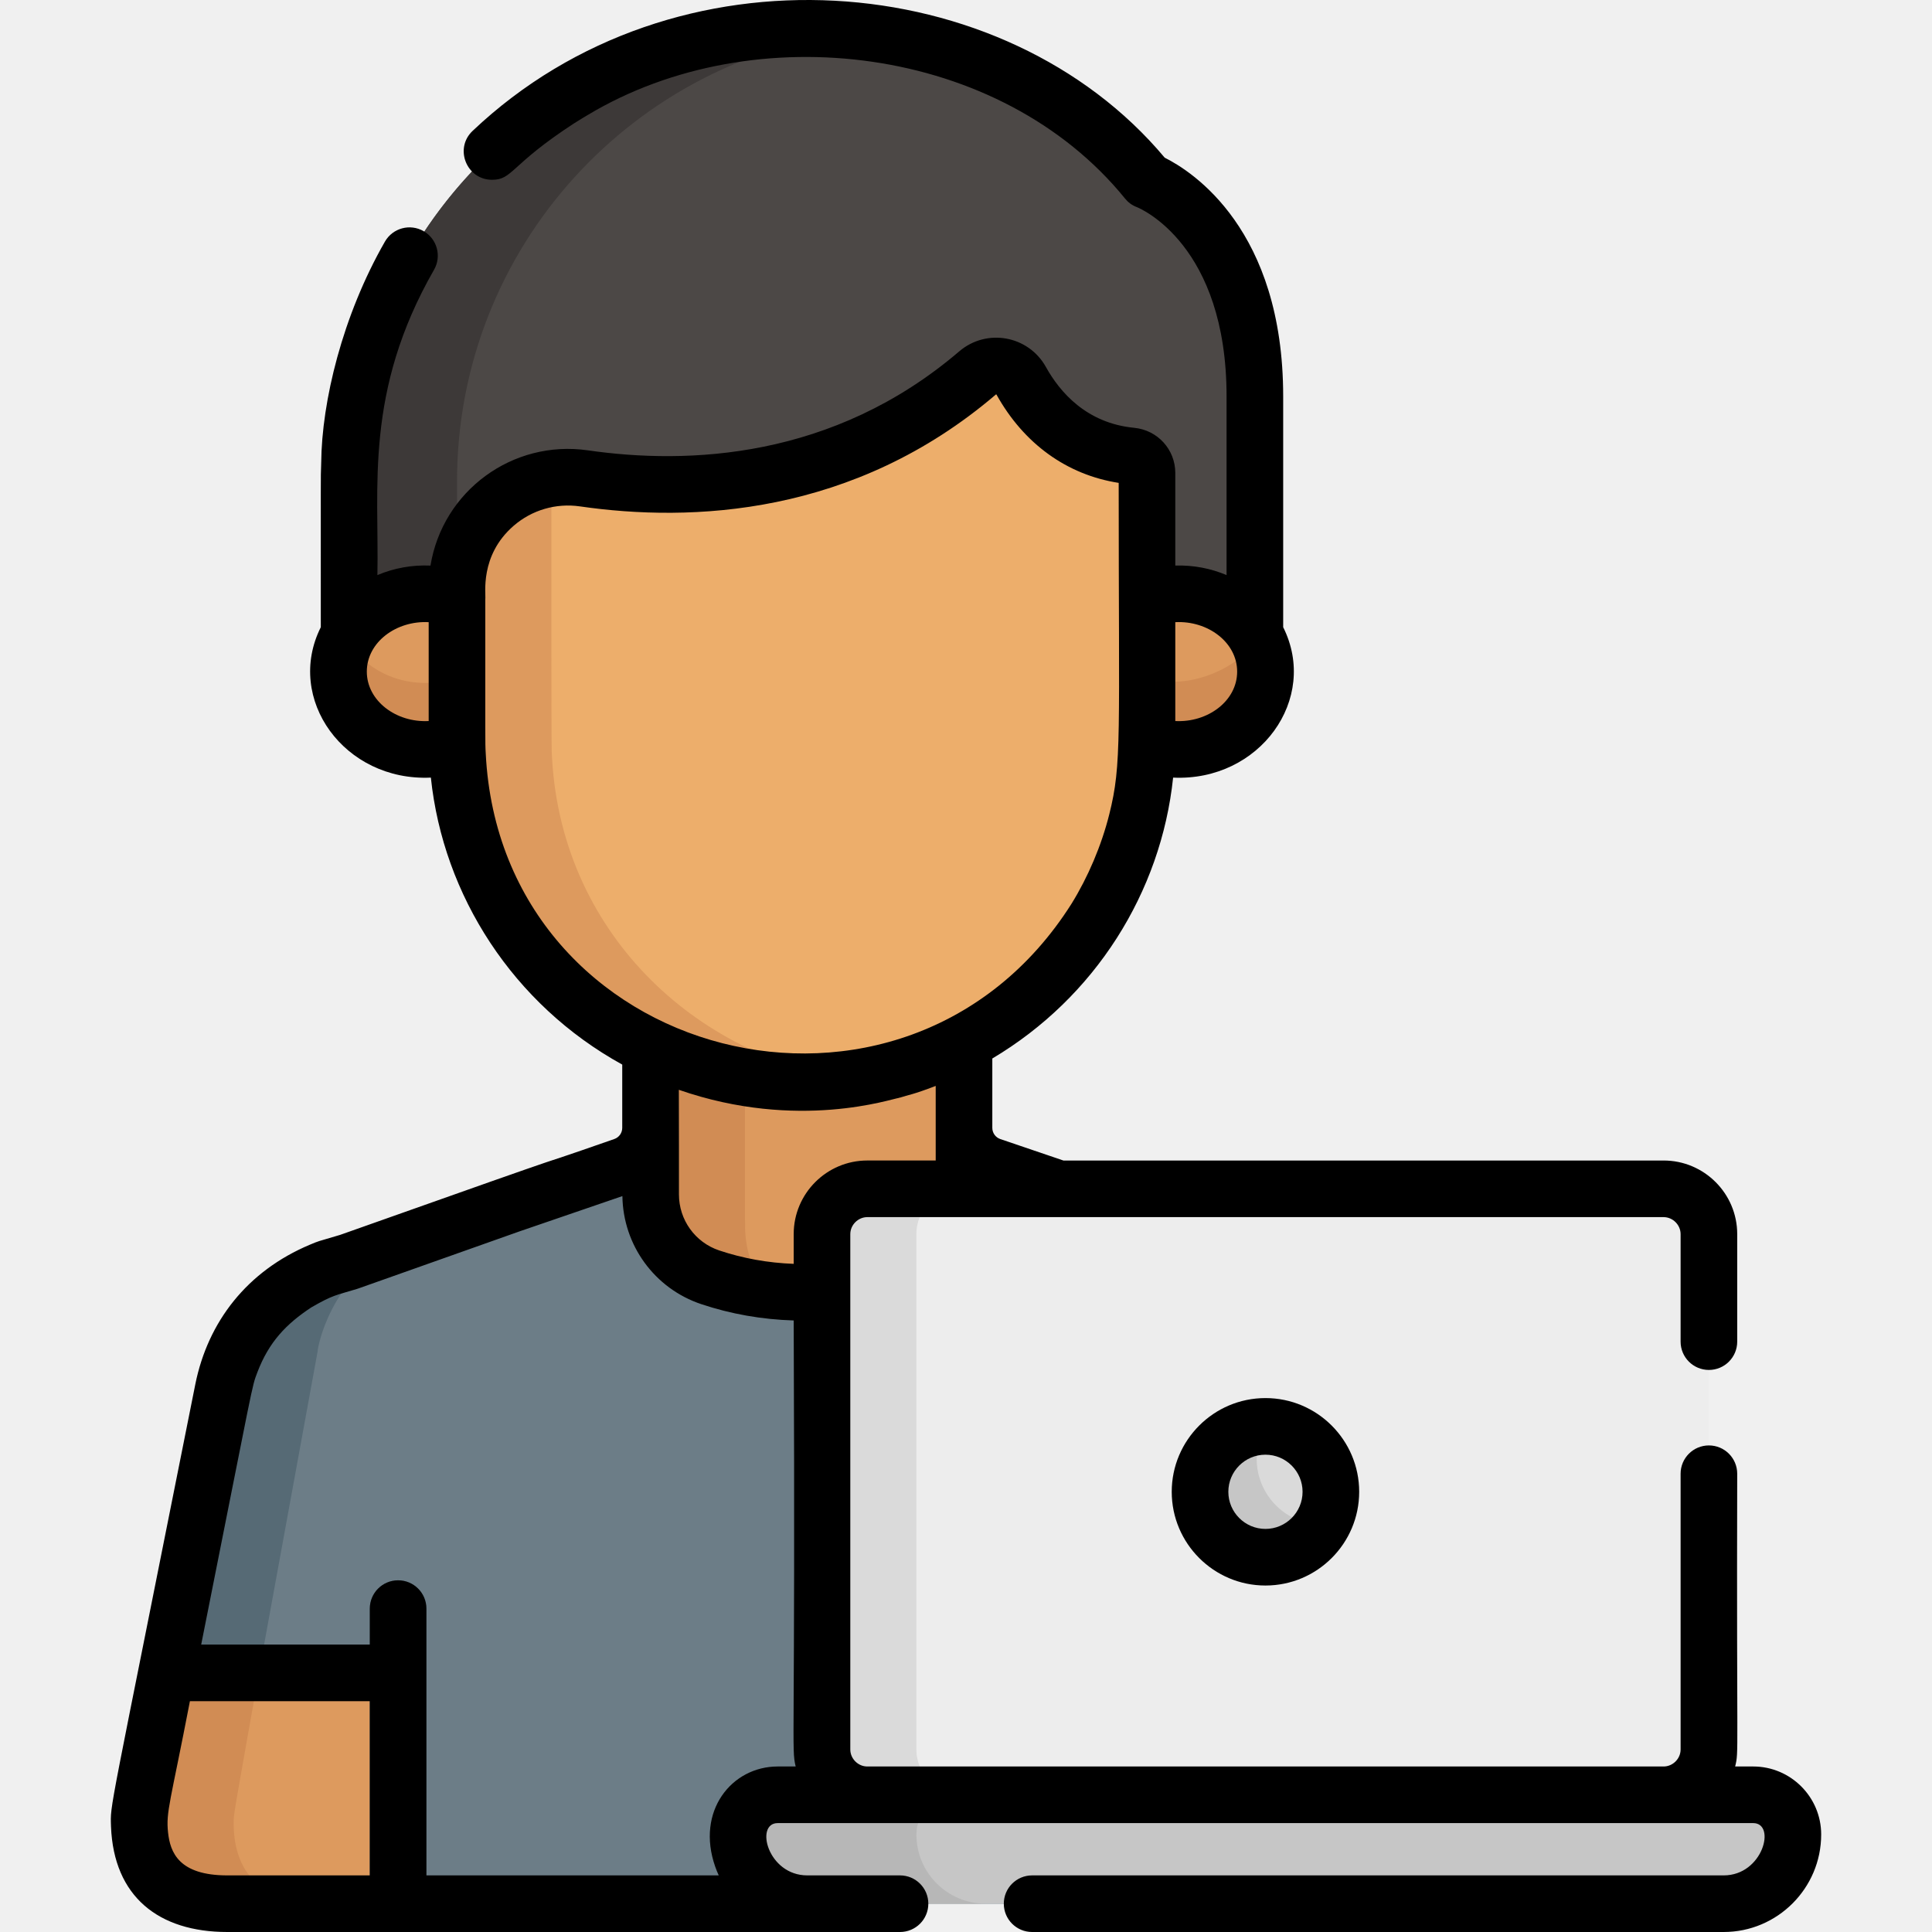
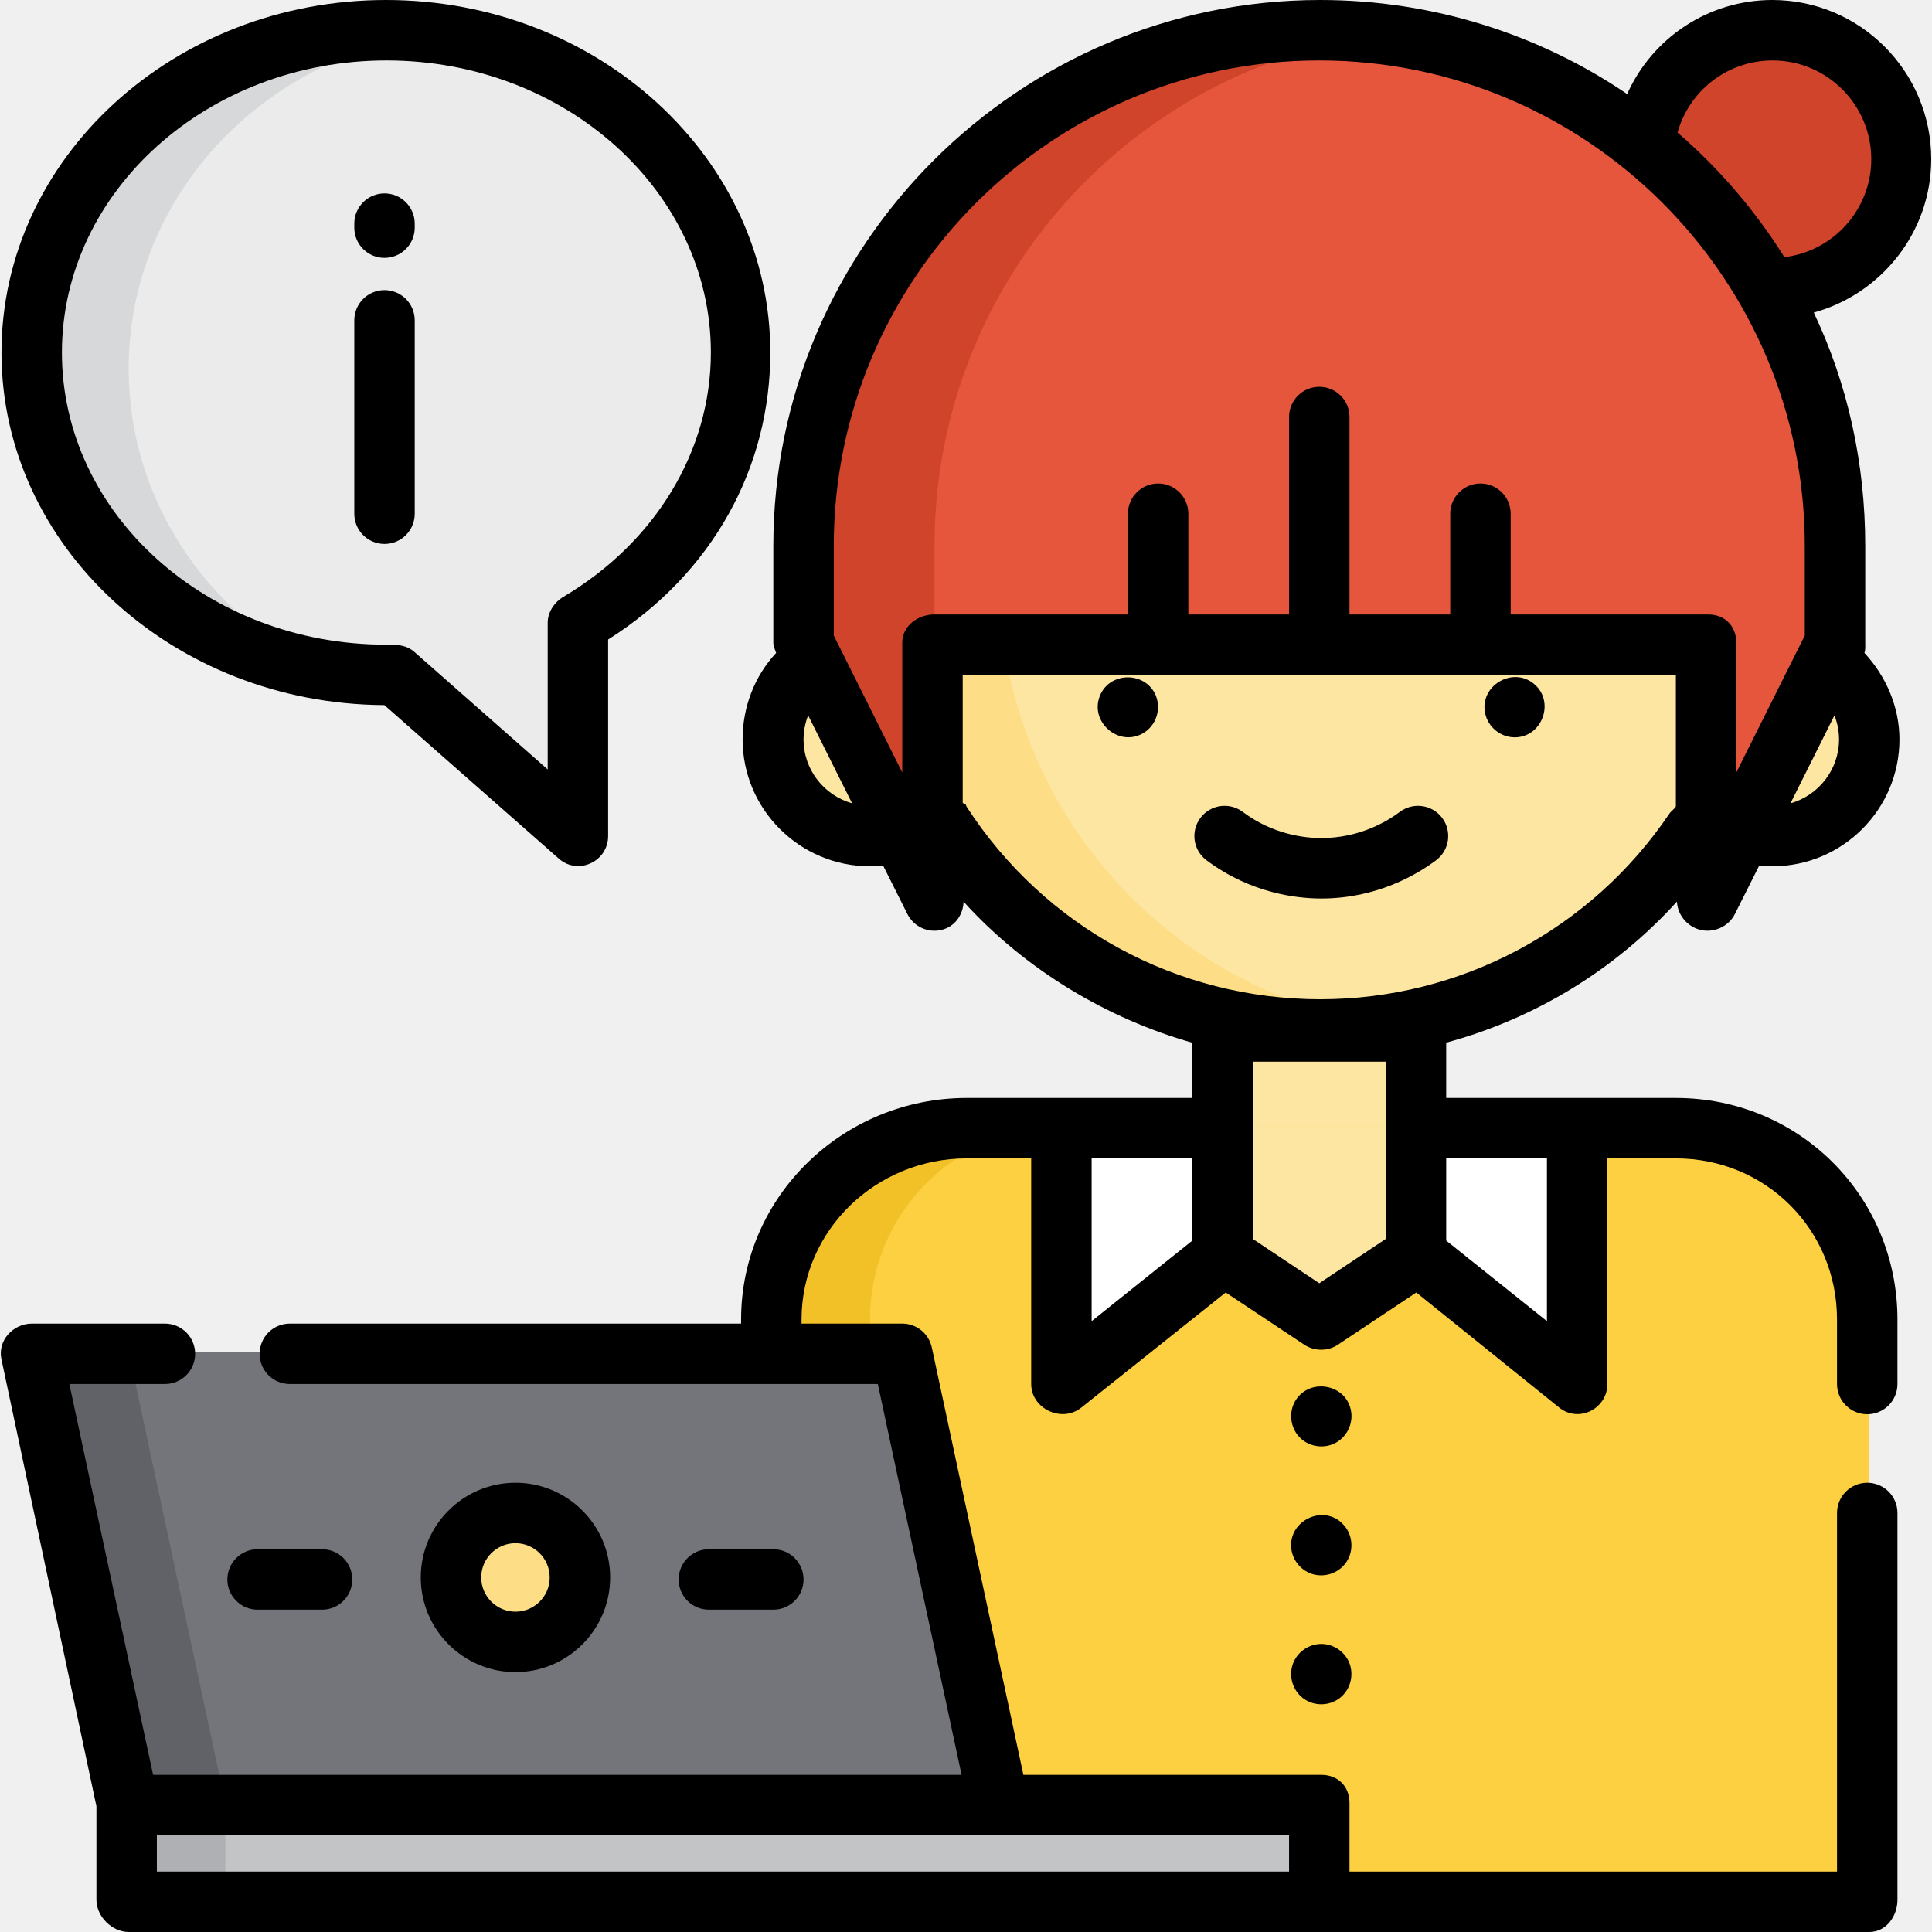
- <svg xmlns="http://www.w3.org/2000/svg" version="1.1" id="Capa_1" x="0px" y="0px" viewBox="0 0 512 512" style="enable-background:new 0 0 512 512;" xml:space="preserve">
-   <path style="fill:#6C7D87;" d="M390.642,478.041c-0.35-1.758-21.698-109.003-21.933-110.105  c-2.563-12.413-9.51-21.924-19.705-28.049c-6.112-3.687-9.582-4.274-13.545-5.492c2.785,0.973-51.086-17.855-72.794-25.442  c-4.297-1.473-7.182-5.514-7.182-10.056v-22.291c-27.883,13.941-57.12,13.061-83.073,0.396v21.895c0,4.543-2.885,8.582-7.182,10.056  c-3.06,1.049,11.084-3.801-29.924,10.261h-0.028c0.001,0.003,0.003,0.005,0.003,0.005l-0.003,0.004l-42.811,15.17  c-1.976,0.583-5.881,1.735-5.632,1.662c-10.185,3.799-19.016,11.012-23.965,21.099c-3.426,6.948-2.409,4.508-19.033,87.956  c-6.156,31.874-7.514,34.196-6.744,41.318c2.142,19.905,22.617,17.828,23.171,18.07c39.258,0,157.559,0,153.832,0  c0.413,0,18.105,0,17.005,0c27.338,0,124.252,0,136.562,0C367.877,504.425,394.658,506.465,390.642,478.041z" />
-   <path style="fill:#566A75;" d="M62.28,478.041l21.932-120.107c-0.304,1.459,1.628-16.066,18.114-27.036  c-18.413,6.524-12.706,3.914-18.366,6.339c-10.685,4.826-18.971,13.024-23.056,24.578c-1.635,4.64-0.575,0.561-17.071,83.294  c-6.156,31.874-7.514,34.2-6.744,41.318c2.142,19.905,22.617,17.829,23.171,18.07c2.44,0,21.992,0,25.004,0  C67.622,504.499,59.998,494.182,62.28,478.041z" />
-   <path style="fill:#DD9A5E;" d="M105.511,504.499c-14.276,0-30.72,0-45.253,0c-0.58-0.253-23.917,2.091-23.334-22.237  c0.127-5.187,0.776-5.406,6.907-37.151l0.354-1.779h61.326V504.499z" />
-   <path style="fill:#D18C54;" d="M68.618,443.332H44.187l-0.354,1.778c-6.152,31.856-6.779,31.956-6.907,37.151  c-0.582,24.248,22.874,22.037,23.334,22.237c2.44,0,21.992,0,25.004,0c-16.249,0-23.661-8.548-23.333-22.237  C61.969,480.673,62.56,477.351,68.618,443.332z" />
-   <path style="fill:#DD9A5E;" d="M172.409,276.068c0,62.181,0-9.995,0.001,38.98h0.026v1.497c0,9.949,6.354,18.792,15.788,21.951  c15.14,5.069,34.577,5.647,51.442,0c9.434-3.159,15.788-12.002,15.788-21.951v-1.497h0.026c0-9.745,0.001-33.766,0.001-38.98  C228.566,290.419,198.22,289.831,172.409,276.068z" />
-   <path style="fill:#D18C54;" d="M197.446,323.361h-0.032c-0.002-52.059-0.001-34.713-0.001-38.349  c-8.629-1.729-17.045-4.7-25.004-8.945c0,62.181,0-9.995,0.001,38.98h0.026v1.497c0,9.949,6.354,18.792,15.788,21.951  c4.665,1.562,9.592,2.69,14.707,3.343C196.571,333.206,197.542,324.022,197.446,323.361z" />
-   <path style="fill:#566A75;" d="M105.512,418.796c-4.143,0-7.501,3.358-7.501,7.501v78.202c5.203,0,9.419,0,15.003,0v-78.202  C113.014,422.153,109.655,418.796,105.512,418.796z" />
-   <path style="fill:#C6C6C6;" d="M456.796,504.499H213.945c-10.133,0-18.347-8.214-18.347-18.347l0,0  c0-5.807,4.708-10.515,10.515-10.515h258.514c5.807,0,10.515,4.708,10.515,10.515l0,0  C475.142,496.285,466.928,504.499,456.796,504.499z" />
-   <path style="fill:#B7B7B7;" d="M242.854,486.153L242.854,486.153c0-5.807,4.708-10.515,10.515-10.515h-47.256  c-5.807,0-10.515,4.708-10.515,10.515l0,0c0,10.133,8.214,18.346,18.347,18.346h47.256  C251.068,504.499,242.854,496.286,242.854,486.153z" />
-   <path style="fill:#EDEDED;" d="M440.888,315.049H229.852c-6.601,0-12.002,5.401-12.002,12.002v136.585  c0,6.601,5.401,12.002,12.002,12.002h211.036c6.601,0,12.002-5.401,12.002-12.002V327.051  C452.89,320.45,447.489,315.049,440.888,315.049z" />
+ <svg xmlns="http://www.w3.org/2000/svg" version="1.1" id="Layer_1" viewBox="0 0 512 512" xml:space="preserve">
  <g>
-     <path style="fill:#DADADA;" d="M242.854,463.636V327.051c0-6.601,5.401-12.002,12.002-12.002h-25.004   c-6.601,0-12.002,5.401-12.002,12.002v136.585c0,6.601,5.401,12.002,12.002,12.002h25.004   C248.255,475.638,242.854,470.237,242.854,463.636z" />
-     <circle style="fill:#DADADA;" cx="335.368" cy="395.338" r="17.336" />
+     <circle style="fill:#FDE5A2;" cx="469.747" cy="195.937" r="25.627" />
+     <circle style="fill:#FDE5A2;" cx="230.565" cy="195.937" r="25.627" />
+     <circle style="fill:#FDE5A2;" cx="350.156" cy="153.226" r="119.591" />
  </g>
-   <path style="fill:#C6C6C6;" d="M335.378,378.02c-13.218-0.021-21.734,14.365-15.022,25.99c6.714,11.63,23.43,11.439,30.019-0.013  C337.041,403.979,328.715,389.598,335.378,378.02z" />
-   <path style="fill:#4C4846;" d="M211.684,7.615C147.072,7.862,92.525,60.607,92.525,127.618v45.479h240.04c0-43.097,0-29.48,0-68.037  c0-46.472-28.591-57.177-28.591-57.177C268.418,4.043,211.732,7.615,211.732,7.615" />
-   <path style="fill:#3D3938;" d="M227.897,8.332C154.671-0.004,95.082,55.264,92.627,122.889c-0.189,4.862-0.062,3.044-0.102,50.208  h28.591v-45.479C121.116,65.539,168.108,14.894,227.897,8.332z" />
+   <path style="fill:#FDDD85;" d="M264.735,153.226c0-60.247,44.553-110.081,102.507-118.371c-5.58-0.799-11.283-1.22-17.084-1.22  c-66.049,0-119.591,53.543-119.591,119.591s53.543,119.591,119.591,119.591c5.801,0,11.504-0.422,17.084-1.22  C309.288,263.307,264.735,213.474,264.735,153.226z" />
+   <path style="fill:#FDD042;" d="M495.375,503.458H204.939v-153.76c0-28.307,22.947-51.253,51.253-51.253h187.929  c28.307,0,51.253,22.947,51.253,51.253V503.458z" />
+   <path style="fill:#F2C127;" d="M281.819,298.444h-25.627c-28.307,0-51.253,22.947-51.253,51.253v153.76h25.627v-153.76  C230.566,321.391,253.514,298.444,281.819,298.444z" />
  <g>
-     <path style="fill:#DD9A5E;" d="M121.116,158.816c-15.054-5.365-31.396,4.613-31.396,19.167c0,14.551,16.34,24.532,31.396,19.167   V158.816z" />
-     <path style="fill:#DD9A5E;" d="M303.974,158.816c15.054-5.365,31.396,4.613,31.396,19.167c0,14.551-16.34,24.532-31.396,19.167   V158.816z" />
+     <rect x="324.529" y="272.818" style="fill:#FDE5A2;" width="51.253" height="25.627" />
+     <polygon style="fill:#FDE5A2;" points="375.784,332.613 350.157,349.698 324.531,332.613 324.531,298.444 375.784,298.444  " />
  </g>
  <g>
-     <path style="fill:#D18C54;" d="M91.918,169.17c-8.794,16.694,9.721,34.921,29.198,27.981v-17.628   C109.758,183.57,97.057,178.927,91.918,169.17z" />
-     <path style="fill:#D18C54;" d="M303.974,179.523v17.628c19.476,6.94,37.991-11.287,29.198-27.981   C329.495,176.152,315.336,183.572,303.974,179.523z" />
+     <polygon style="fill:#FFFFFF;" points="418.495,366.782 375.784,332.613 375.784,298.444 418.495,298.444  " />
+     <polygon style="fill:#FFFFFF;" points="281.819,366.782 324.531,332.613 324.531,298.444 281.819,298.444  " />
  </g>
-   <path style="fill:#EDAE6B;" d="M299.849,120.836c2.331,0.225,4.126,2.159,4.126,4.502c0,76.977,0.05,71.166-0.129,74.745  c-1.186,23.413-11.2,44.911-27.485,60.8c-57.07,55.645-152.302,16.182-155.167-61.87c-0.133-3.441-0.078-43.31-0.078-43.198  c0-17.926,15.91-31.603,33.652-29.043c27.945,4.034,68.733,2.466,104.324-27.956c3.658-3.127,9.208-2.116,11.543,2.09  C275.044,108.848,283.814,119.289,299.849,120.836z" />
-   <path style="fill:#DD9A5E;" d="M146.209,199.014c-0.115-2.952-0.09-56.959-0.081-72.216c-13.956,2.093-25.013,14.075-25.013,29.018  c0-0.112-0.056,39.757,0.078,43.198c2.111,57.548,54.436,94.109,104.656,87.048C184.616,280.361,147.97,246.98,146.209,199.014z" />
-   <path d="M310.522,395.342c0,13.695,11.142,24.838,24.837,24.838s24.838-11.143,24.838-24.838s-11.143-24.837-24.838-24.837  S310.522,381.647,310.522,395.342z M345.194,395.342c0,5.424-4.412,9.836-9.836,9.836c-5.423,0-9.835-4.412-9.835-9.836  c0-5.423,4.412-9.835,9.835-9.835C340.783,385.508,345.194,389.92,345.194,395.342z" />
-   <path d="M464.616,468.137h-4.782c1.026-4.321,0.343-1.157,0.545-77.583c0-4.144-3.358-7.501-7.501-7.501  c-4.144,0-7.501,3.358-7.501,7.501v73.083c0,2.439-2.061,4.501-4.501,4.501H229.84c-2.439,0-4.501-2.061-4.501-4.501  c0-12.047,0-119.433,0-136.585c0-2.439,2.061-4.501,4.501-4.501h211.036c2.439,0,4.501,2.061,4.501,4.501v28.496  c0,4.144,3.358,7.501,7.501,7.501c4.144,0,7.501-3.358,7.501-7.501v-28.496c0-10.754-8.749-19.503-19.503-19.503H281.813  l-16.728-5.69c-1.264-0.434-2.112-1.622-2.112-2.96v-18.384c27.227-16.182,44.723-44.032,47.916-74.439  c22.956,1.064,38.692-20.855,29.167-39.863V105.06c0-44.224-24.051-59.608-31.399-63.276c-42.378-50.59-129.727-57.95-183.399-7.108  c-4.95,4.648-1.624,12.97,5.137,12.97c5.525,0,4.682-3.868,21.758-14.97c1.265-0.821,3.717-2.268,3.616-2.208  C200,3.919,265.245,12.052,298.137,52.61c0.842,1.037,1.867,1.802,3.119,2.27c0.972,0.39,23.797,9.996,23.797,50.181v47.344  c-4.162-1.762-8.724-2.665-13.588-2.529v-24.536c0-6.224-4.689-11.368-10.906-11.968c-12.606-1.217-19.67-9.431-23.377-16.106  c-4.639-8.354-15.714-10.356-22.975-4.151c-33.447,28.593-71.957,30.045-98.378,26.234c-20.021-2.891-38.527,10.774-41.745,30.537  c-4.856-0.21-9.656,0.649-14.067,2.518c0.47-23.36-3.497-48.647,15.008-80.914c2.061-3.594,0.818-8.177-2.774-10.239  c-3.595-2.062-8.178-0.818-10.239,2.774c-11.286,19.68-16.743,42.415-16.889,58.574c-0.187,4.838-0.074,3.067-0.107,43.612  c-9.538,19.034,6.26,40.925,29.167,39.863c3.287,31.293,21.833,60.128,50.717,76.054v16.769c0,1.337-0.85,2.525-2.109,2.958  c-29.733,10.395,5.306-2.245-72.648,25.399c-6.805,2.017-5.296,1.492-7.982,2.587c-16.72,7.023-27.053,20.452-30.393,36.967  c-23.399,117.529-22.51,110.865-22.351,117.255l0,0C30.144,502.591,41.996,512,60.249,512c0.297,0,153.822,0,153.684,0  c15.218,0,9.365,0,24.582,0c4.144,0,7.501-3.358,7.501-7.501c0-4.144-3.358-7.501-7.501-7.501h-24.581  c-10.485-0.002-13.957-13.858-7.831-13.858c16.842,0,248.934,0,258.514,0c6.136,0,2.624,13.858-7.831,13.858H273.521  c-4.144,0-7.501,3.358-7.501,7.501c0,4.144,3.358,7.501,7.501,7.501h183.263c14.252,0,25.847-11.596,25.847-25.848  C482.632,476.218,474.551,468.137,464.616,468.137z M179.899,288.81c31.693,11.023,56.636,2.278,58.331,2.149l-0.017-0.061  l0.101-0.028l0.018,0.061c2.613-0.85,3.491-0.787,9.638-3.152c0,4.975,0,14.681,0,19.766h-18.129  c-10.754,0-19.503,8.75-19.503,19.503c0,0.189,0,7.986,0,7.886c-6.816-0.252-13.444-1.444-19.742-3.555  c-6.381-2.136-10.668-8.099-10.668-14.837C179.909,298.343,179.956,309.457,179.899,288.81z M327.859,177.983  c0,7.806-7.826,13.554-16.394,13.101v-26.202C320.114,164.426,327.859,170.253,327.859,177.983z M299.117,128.303L299.117,128.303  c-0.003,0-0.008,0-0.013-0.001C299.109,128.303,299.112,128.303,299.117,128.303z M97.21,177.983  c0-7.806,7.826-13.554,16.394-13.101v26.202C104.954,191.542,97.21,185.713,97.21,177.983z M128.726,199.693  c-0.19-3.471-0.097-2.216-0.12-40.877c0.225-1.26-1.614-11.57,7.529-19.489c4.82-4.175,11.218-6.043,17.55-5.13  c29.483,4.259,72.551,2.563,110.269-29.678l0.111,0.029l0,0c7.245,13.048,18.678,21.285,32.397,23.421  c0,67.803,0.879,74.413-2.492,87.835c-2.074,8.295-5.653,16.669-10.007,23.697C239.943,309.076,132.828,281.724,128.726,199.693z   M60.248,496.998c-12.841,0-15.143-6.077-15.713-11.372c-0.594-5.52,0.63-7.996,5.795-34.793h47.669v46.165L60.248,496.998  L60.248,496.998z M206.102,468.137c-12.189,0-21.752,11.807-16.553,26.58c0.215,0.611,0.579,1.542,0.923,2.282h-77.47  c0-51.907,0-17.893,0-70.701c0-4.144-3.358-7.501-7.501-7.501s-7.501,3.358-7.501,7.501v9.534H53.317  c14.15-71.02,13.338-68.048,14.881-72.141c3.088-8.108,7.688-12.853,14.288-17.209c5.869-3.385,6.534-3.198,12.044-4.879  c0.397-0.113-2.253,0.808,43.238-15.307c0,0,0.002-0.001,0.004-0.001l27.169-9.317c0.182,13.018,8.522,24.49,20.89,28.631  c7.83,2.623,16.063,4.068,24.506,4.328c0.476,114.14-0.683,113.11,0.524,118.201h-4.76V468.137z" />
-   <g>
- </g>
-   <g>
- </g>
-   <g>
- </g>
-   <g>
- </g>
-   <g>
- </g>
-   <g>
- </g>
-   <g>
- </g>
-   <g>
- </g>
-   <g>
- </g>
-   <g>
- </g>
-   <g>
- </g>
-   <g>
- </g>
-   <g>
- </g>
-   <g>
- </g>
-   <g>
- </g>
+   <circle style="fill:#CF442B;" cx="469.747" cy="42.177" r="34.169" />
+   <path style="fill:#E5563C;" d="M350.157,8.008c-75.483,0-136.676,61.192-136.676,136.676v25.627l34.169,68.338v-68.338h205.014  v68.338l34.169-68.338v-25.627C486.833,69.201,425.642,8.008,350.157,8.008z" />
+   <path style="fill:#CF442B;" d="M247.65,144.684c0-69.697,52.172-127.207,119.591-135.614c-5.597-0.698-11.298-1.061-17.084-1.061  c-75.483,0-136.676,61.192-136.676,136.676v25.627l34.169,68.338v-68.338l0,0V144.684z" />
+   <path style="fill:#EBEBEC;" d="M196.397,93.431c0-47.178-42.069-85.422-93.965-85.422S8.468,46.253,8.468,93.431  s42.069,85.422,93.965,85.422c0.805,0,1.608-0.01,2.409-0.028l48.844,42.739v-56.532C179.398,149.79,196.397,123.417,196.397,93.431  z" />
+   <path style="fill:#D7D8D9;" d="M34.095,97.702c0-45.437,35.397-82.977,81.304-88.88c-4.239-0.532-8.566-0.814-12.966-0.814  c-51.895,0-93.965,38.245-93.965,85.422c0,41.702,32.874,76.419,76.346,83.917C54.681,162.409,34.095,132.352,34.095,97.702z" />
+   <polygon style="fill:#74757B;" points="264.735,477.831 34.095,477.831 8.468,358.24 239.108,358.24 " />
+   <rect x="34.095" y="477.831" style="fill:#C3C4C6;" width="316.063" height="25.627" />
+   <polygon style="fill:#606268;" points="8.468,358.24 34.095,477.831 59.721,477.831 34.095,358.24 " />
+   <rect x="34.095" y="477.831" style="fill:#AFB0B4;" width="25.627" height="25.627" />
+   <circle style="fill:#FDDD85;" cx="136.6" cy="418.035" r="17.084" />
+   <path d="M444.413,238.931c0.122,3.449,2.654,6.52,5.986,7.438c3.645,1.006,7.671-0.757,9.361-4.139l6.456-12.844  c1.162,0.121,2.347,0.187,3.516,0.187c18.546,0,33.644-15.089,33.644-33.635c0-8.524-3.523-16.71-9.282-22.906  c0.314-0.87,0.215-1.791,0.215-2.721v-25.627c0-22.116-4.728-43.084-13.638-61.848c17.842-4.916,31.123-21.277,31.123-40.659  C511.793,18.921,492.94,0,469.682,0c-16.844,0-31.774,9.956-38.468,24.919C408.069,9.197,379.901,0,349.874,0  C270.095,0,204.94,64.905,204.94,144.684v25.627c0,0.93,0.429,1.849,0.744,2.721c-5.761,6.195-8.886,14.382-8.886,22.906  c0,18.546,15.155,33.635,33.702,33.635c1.169,0,2.373-0.065,3.533-0.186l6.439,12.843c1.66,3.321,5.391,5.063,9.011,4.212  c3.512-0.83,5.739-3.904,5.878-7.485c16.405,18.126,38.204,31.025,60.627,37.378v14.635h-59.796  c-32.677,0-59.796,26.051-59.796,58.728v1.068H76.807c-4.424,0-8.008,3.585-8.008,8.008c0,4.424,3.585,8.008,8.008,8.008h155.828  l22.195,103.575H40.57L18.375,366.782h25.331c4.424,0,8.008-3.585,8.008-8.008c0-4.424-3.585-8.008-8.008-8.008H8.469  c-5.017,0-9.148,4.509-8.098,9.419l25.182,118.497v24.777c0,4.424,4.118,8.542,8.542,8.542h461.281c4.424,0,7.474-4.118,7.474-8.542  V400.951c0-4.424-3.585-8.008-8.008-8.008c-4.424,0-8.008,3.585-8.008,8.008v95.032H357.633v-18.152  c0-4.424-3.051-7.474-7.474-7.474H271.21l-24.27-113.26c-0.791-3.692-4.055-6.331-7.831-6.331h-26.694v-1.068  c0-23.846,19.933-42.711,43.779-42.711h17.084v59.796c0,6.564,8.123,10.377,13.279,6.253l38.272-30.511l20.821,13.836  c2.661,1.774,6.256,1.775,8.918,0l20.77-13.836l37.879,30.511c5.154,4.123,12.752,0.311,12.752-6.253v-59.796h18.152  c23.846,0,42.711,18.866,42.711,42.711v17.084c0,4.424,3.585,8.008,8.008,8.008c4.424,0,8.008-3.585,8.008-8.008v-17.084  c0-32.677-26.051-58.728-58.728-58.728h-60.863v-14.658C406.75,269.942,428.005,257.028,444.413,238.931z M341.615,495.983H41.569  v-9.61h300.046V495.983z M474.499,212.887l11.653-23.306c0.779,2.011,1.215,4.158,1.215,6.356  C487.367,204.005,481.91,210.806,474.499,212.887z M469.748,16.017c14.426,0,26.161,11.735,26.161,26.161  c0,13.364-10.074,24.413-23.027,25.966c-7.748-12.379-17.309-23.51-28.319-33.011C447.706,23.854,457.979,16.017,469.748,16.017z   M220.956,144.684c0-70.948,57.72-128.667,128.667-128.667s128.667,57.72,128.667,128.667v23.736l-18.152,36.304v-34.413  c0-4.424-3.051-7.474-7.474-7.474h-52.321v-26.694c0-4.424-3.585-8.008-8.008-8.008c-4.424,0-8.008,3.585-8.008,8.008v26.694  h-26.694v-52.321c0-4.424-3.585-8.008-8.008-8.008c-4.424,0-8.008,3.585-8.008,8.008v52.321h-26.694v-26.694  c0-4.424-3.585-8.008-8.008-8.008c-4.424,0-8.008,3.585-8.008,8.008v26.694H247.65c-4.424,0-8.542,3.051-8.542,7.474v34.413  l-18.152-36.304V144.684z M212.948,195.937c0-2.199,0.436-4.347,1.215-6.358l11.654,23.306  C218.405,210.806,212.948,204.005,212.948,195.937z M256.171,213.812c-0.234-0.362,0.022-0.691-1.045-1.002v-33.958h188.997v34.74  c0,0.538-1.154,1.207-1.701,2.015c-20.814,30.808-55.405,49.201-92.532,49.201C311.897,264.809,276.862,245.745,256.171,213.812z   M289.294,306.986h26.694v21.778l-26.694,21.356V306.986z M409.953,350.12l-26.694-21.356v-21.778h26.694V350.12z M367.242,281.36  v17.084v29.883l-17.618,11.746l-17.618-11.746v-29.883V281.36H367.242z" />
+   <path d="M358.005,373.754c-1.318-6.89-10.645-8.631-14.511-2.871c-2.025,3.015-1.685,7.127,0.726,9.819  c2.321,2.591,6.222,3.341,9.359,1.862C356.852,381.021,358.734,377.304,358.005,373.754z" />
+   <path d="M355.816,403.834c-4.85-5.003-13.512-1.321-13.663,5.493c-0.077,3.469,2.196,6.689,5.493,7.765  c3.343,1.092,7.066-0.15,9.084-3.026C358.923,410.938,358.524,406.522,355.816,403.834z" />
+   <path d="M357.557,440.598c-1.324-3.145-4.571-5.179-7.99-4.919c-3.337,0.254-6.233,2.617-7.121,5.847  c-0.908,3.296,0.423,6.901,3.271,8.8c2.738,1.825,6.416,1.76,9.091-0.147C357.83,448.024,358.924,444.022,357.557,440.598z" />
+   <path d="M380.588,227.972c3.539-2.653,4.256-7.674,1.604-11.212c-2.652-3.539-7.674-4.254-11.212-1.604  c-3.457,2.593-10.76,6.942-20.823,6.942c-4.32,0-12.771-0.902-20.822-6.941c-3.538-2.653-8.558-1.936-11.212,1.602  c-2.653,3.538-1.936,8.558,1.602,11.212c11.768,8.826,24.118,10.144,30.432,10.144C364.865,238.115,375.536,231.759,380.588,227.972  z" />
+   <path d="M306.304,184.331c-2.731-6.491-12.331-6.443-14.869,0.183c-2.628,6.858,4.996,13.476,11.412,9.849  C306.346,192.385,307.785,188.04,306.304,184.331z" />
+   <path d="M401.411,195.404c7.364,0,10.775-9.565,5.043-14.223c-5.702-4.633-14.413,0.619-12.877,7.858  C394.352,192.695,397.668,195.404,401.411,195.404z" />
+   <path d="M101.862,186.86l46.284,40.731c5.082,4.445,13.014,0.698,13.014-6.028v-52.087c27.762-17.551,42.978-45.664,42.978-76.046  C204.138,41.912,158.527,0,102.299,0S0.393,41.912,0.393,93.431C0.393,144.776,45.894,186.579,101.862,186.86z M102.433,16.017  c47.397,0,85.956,34.727,85.956,77.414c0,26.123-14.766,50.315-39.053,64.713c-2.432,1.443-4.192,4.061-4.192,6.888v38.883  l-35.297-31.117c-2.267-1.984-4.716-1.954-7.548-1.954c-47.397,0-85.89-34.727-85.89-77.414S55.037,16.017,102.433,16.017z" />
+   <path d="M101.899,144.15c4.424,0,8.008-3.585,8.008-8.008V84.888c0-4.424-3.585-8.008-8.008-8.008s-8.008,3.585-8.008,8.008v51.253  C93.89,140.566,97.476,144.15,101.899,144.15z" />
+   <path d="M101.899,68.338c4.424,0,8.008-3.585,8.008-8.008v-1.068c0-4.424-3.585-8.008-8.008-8.008s-8.008,3.585-8.008,8.008v1.068  C93.89,64.753,97.476,68.338,101.899,68.338z" />
+   <path d="M161.694,418.035c0-13.836-11.257-25.093-25.093-25.093s-25.093,11.257-25.093,25.093c0,13.836,11.257,25.093,25.093,25.093  S161.694,431.872,161.694,418.035z M127.525,418.035c0-5.005,4.071-9.076,9.076-9.076c5.005,0,9.076,4.071,9.076,9.076  s-4.071,9.076-9.076,9.076C131.598,427.112,127.525,423.04,127.525,418.035z" />
+   <path d="M204.939,426.578c4.424,0,8.008-3.585,8.008-8.008c0-4.424-3.585-8.008-8.008-8.008h-17.084  c-4.424,0-8.008,3.585-8.008,8.008c0,4.424,3.585,8.008,8.008,8.008H204.939z" />
+   <path d="M68.264,426.578h17.084c4.424,0,8.008-3.585,8.008-8.008c0-4.424-3.585-8.008-8.008-8.008H68.264  c-4.424,0-8.008,3.585-8.008,8.008C60.255,422.993,63.841,426.578,68.264,426.578z" />
</svg>
